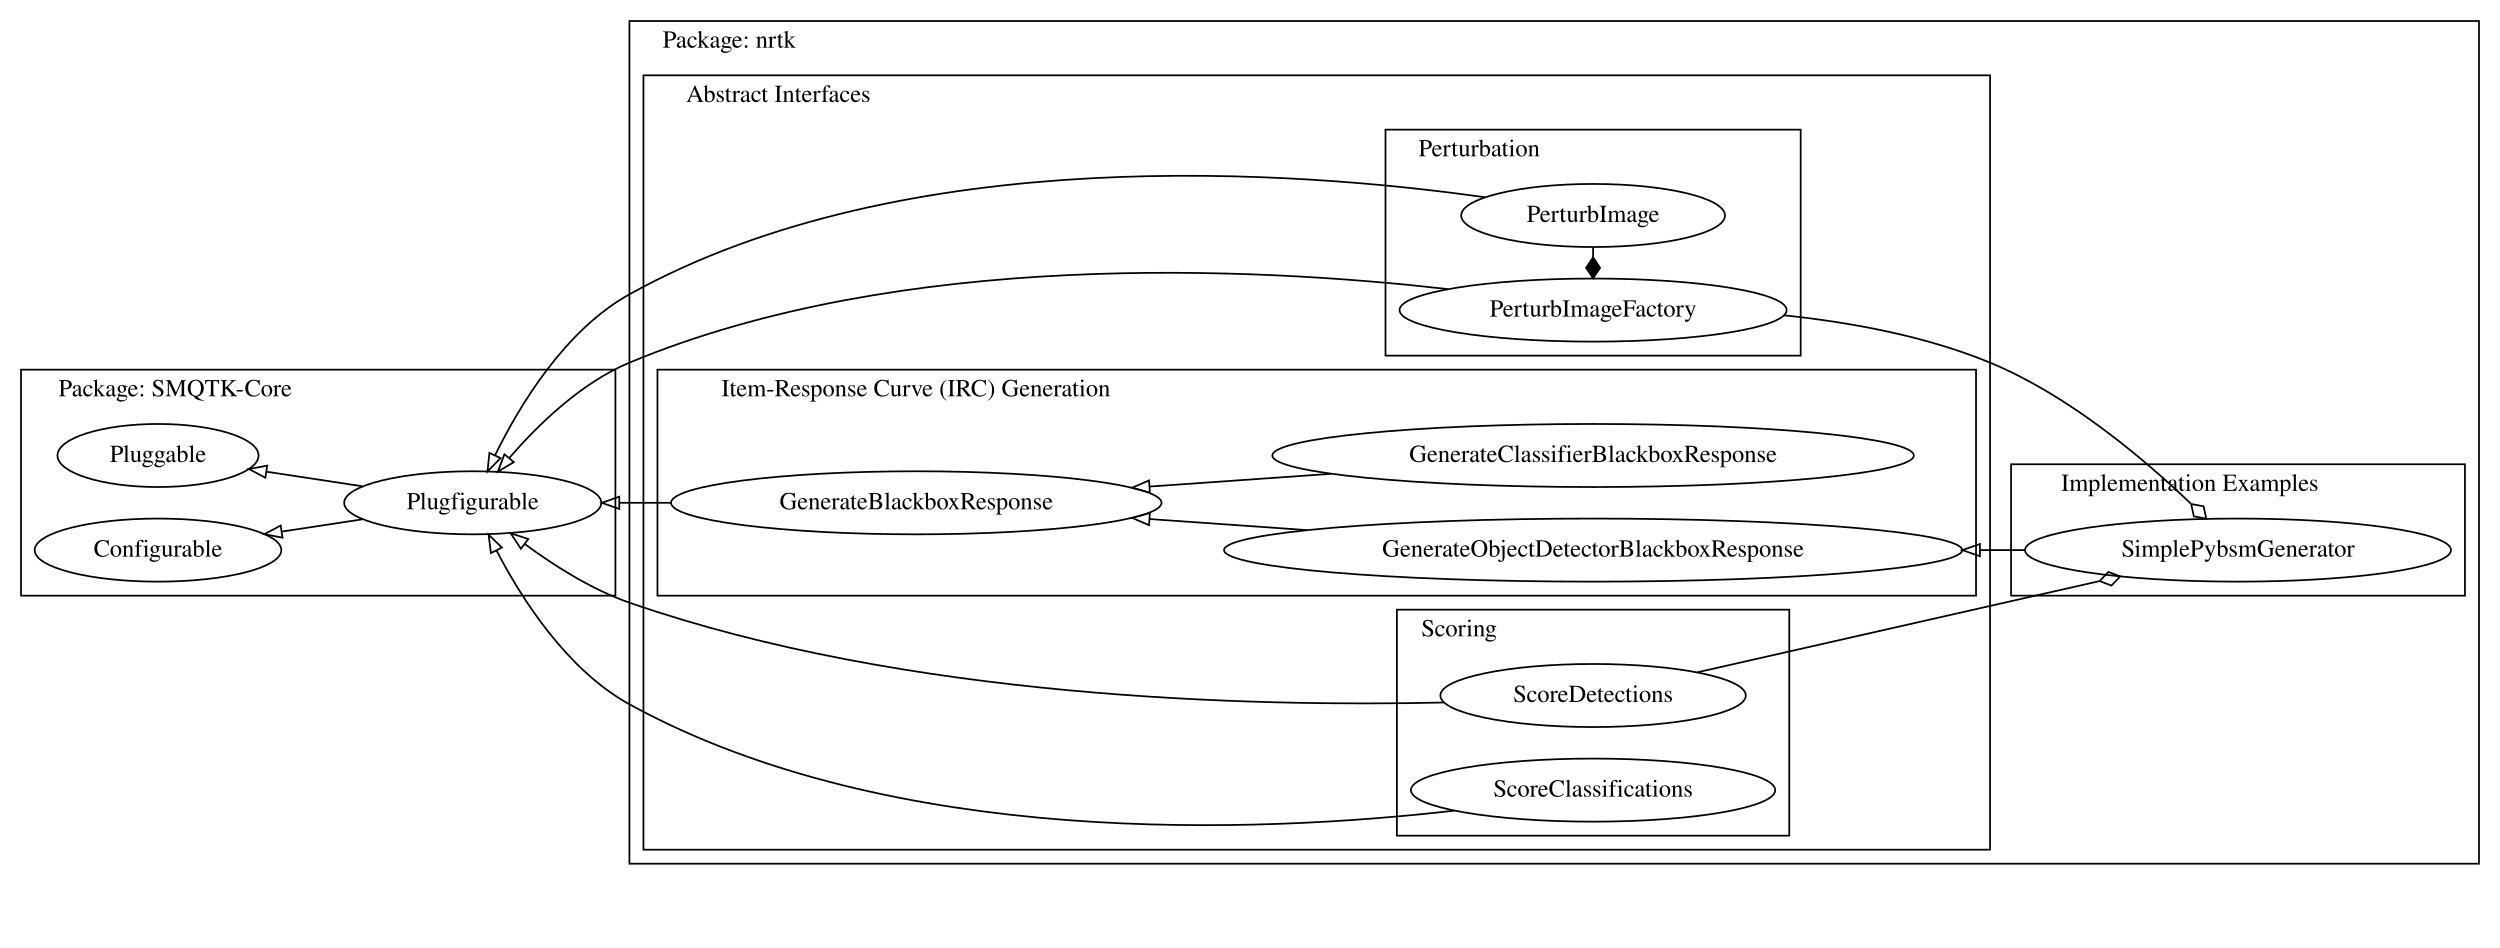
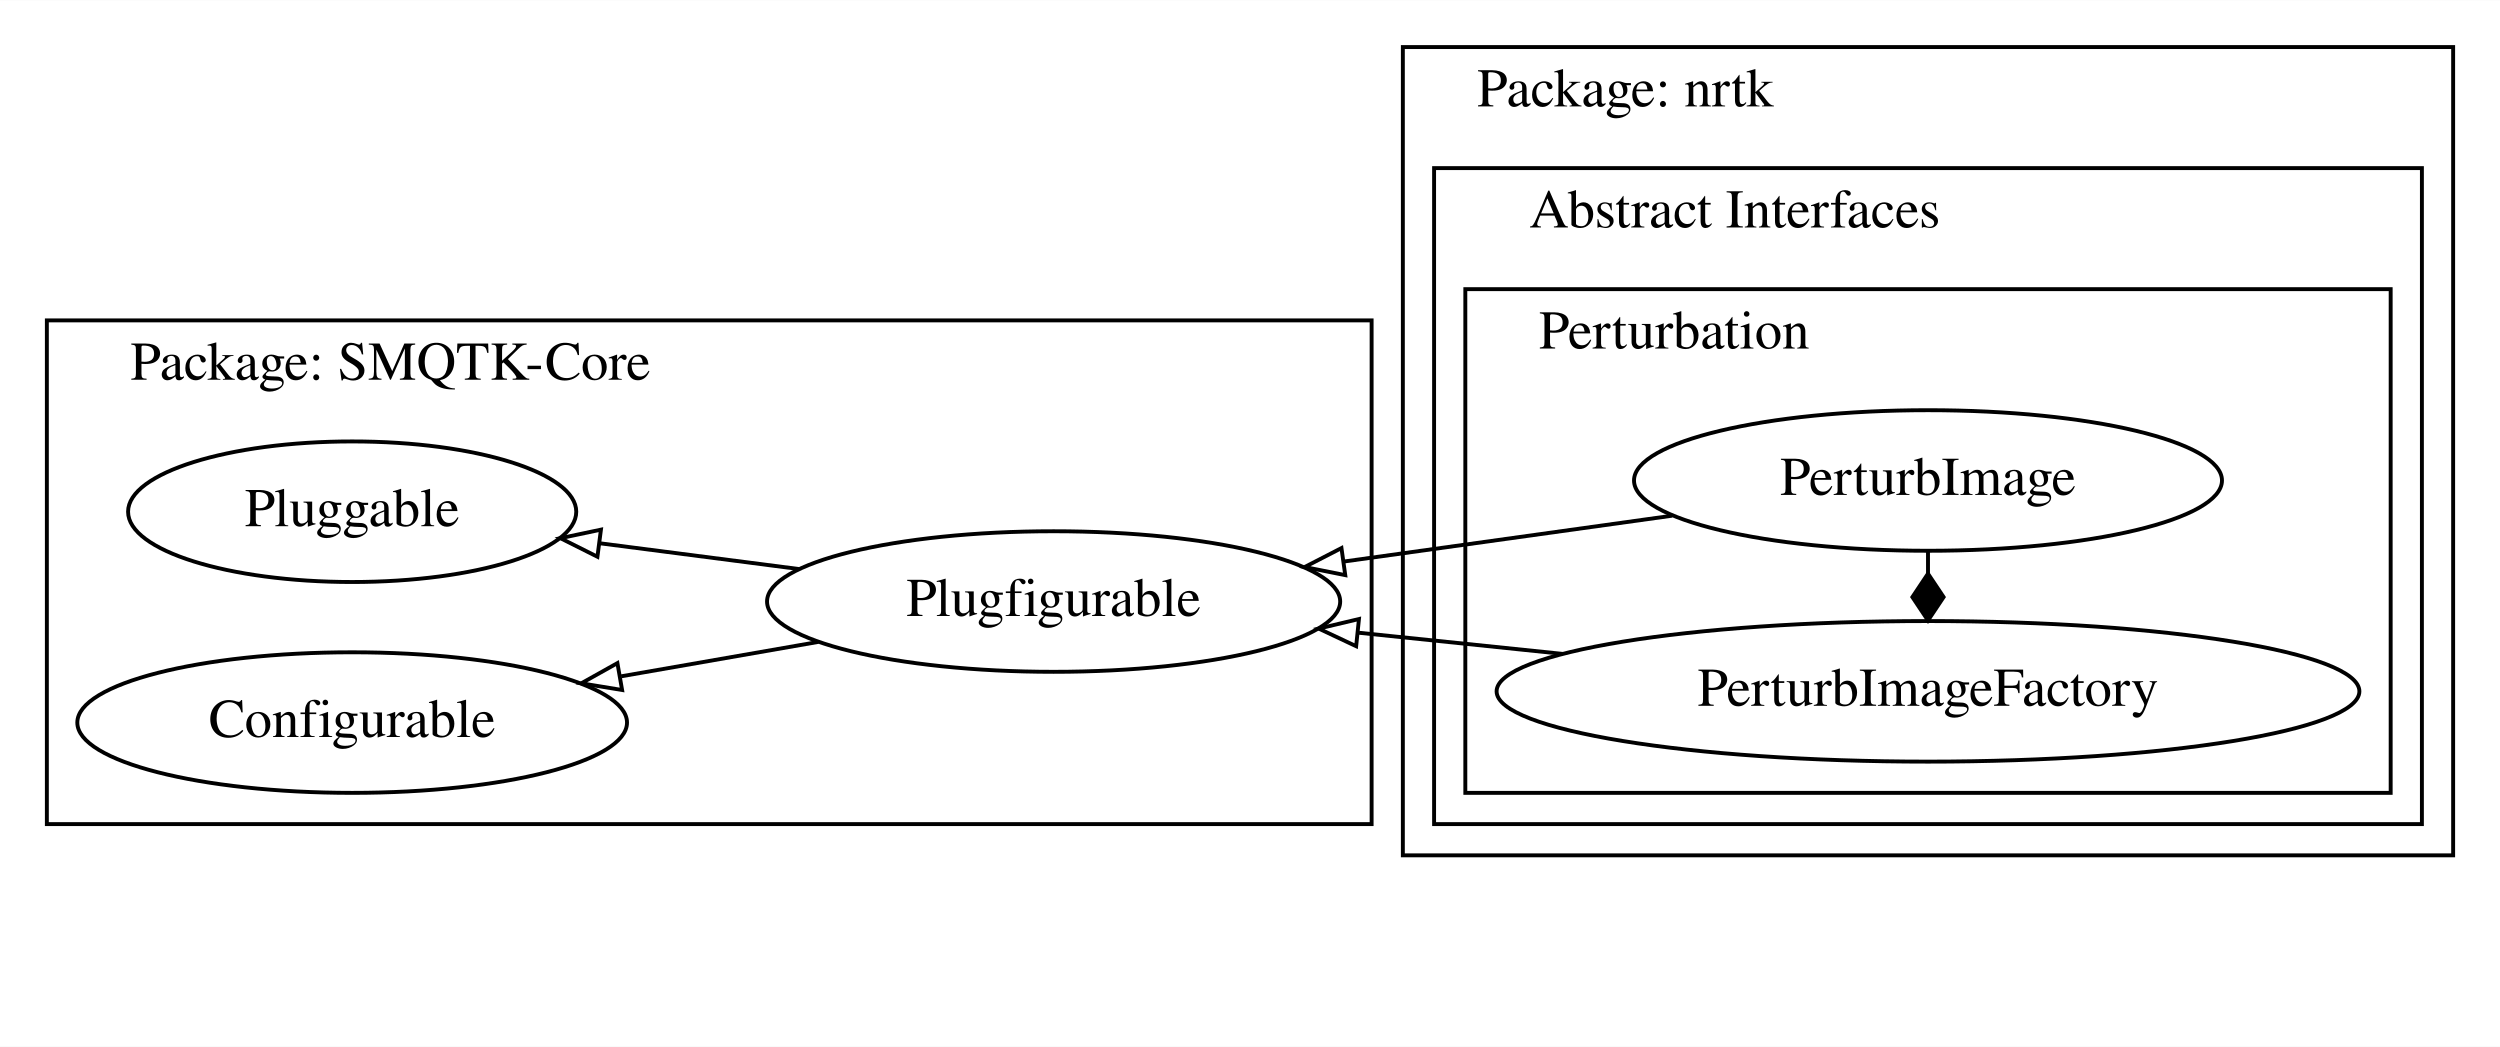
- <svg xmlns="http://www.w3.org/2000/svg" width="1427pt" height="541pt" viewBox="0.00 0.00 1426.99 541.00">
-   <g id="graph0" class="graph" transform="scale(1 1) rotate(0) translate(4 537)">
-     <polygon fill="white" stroke="transparent" points="-4,4 -4,-537 1422.99,-537 1422.99,4 -4,4" />
+ <svg xmlns="http://www.w3.org/2000/svg" width="640pt" height="268pt" viewBox="0.00 0.00 640.25 268.00">
+   <g id="graph0" class="graph" transform="scale(1 1) rotate(0) translate(4 264)">
+     <polygon fill="white" stroke="transparent" points="-4,4 -4,-264 636.25,-264 636.25,4 -4,4" />
    <g id="clust1" class="cluster">
-       <polygon fill="none" stroke="black" points="8,-197 8,-326 347.27,-326 347.27,-197 8,-197" />
-       <text text-anchor="middle" x="96" y="-310.8" font-family="Times,serif" font-size="14.00">Package: SMQTK-Core</text>
+       <polygon fill="none" stroke="black" points="8,-53 8,-182 347.27,-182 347.27,-53 8,-53" />
+       <text text-anchor="middle" x="96" y="-166.8" font-family="Times,serif" font-size="14.00">Package: SMQTK-Core</text>
    </g>
    <g id="clust2" class="cluster">
-       <polygon fill="none" stroke="black" points="355.27,-44 355.27,-525 1410.99,-525 1410.99,-44 355.27,-44" />
-       <text text-anchor="middle" x="412.27" y="-509.8" font-family="Times,serif" font-size="14.00">Package: nrtk</text>
+       <polygon fill="none" stroke="black" points="355.27,-45 355.27,-252 624.25,-252 624.25,-45 355.27,-45" />
+       <text text-anchor="middle" x="412.27" y="-236.8" font-family="Times,serif" font-size="14.00">Package: nrtk</text>
    </g>
    <g id="clust3" class="cluster">
-       <polygon fill="none" stroke="black" points="363.27,-52 363.27,-494 1131.91,-494 1131.91,-52 363.27,-52" />
-       <text text-anchor="middle" x="440.27" y="-478.8" font-family="Times,serif" font-size="14.00">Abstract Interfaces</text>
+       <polygon fill="none" stroke="black" points="363.27,-53 363.27,-221 616.25,-221 616.25,-53 363.27,-53" />
+       <text text-anchor="middle" x="440.27" y="-205.8" font-family="Times,serif" font-size="14.00">Abstract Interfaces</text>
    </g>
    <g id="clust4" class="cluster">
-       <polygon fill="none" stroke="black" points="786.84,-334 786.84,-463 1023.82,-463 1023.82,-334 786.84,-334" />
-       <text text-anchor="middle" x="840.34" y="-447.8" font-family="Times,serif" font-size="14.00">Perturbation</text>
+       <polygon fill="none" stroke="black" points="371.27,-61 371.27,-190 608.25,-190 608.25,-61 371.27,-61" />
+       <text text-anchor="middle" x="424.77" y="-174.8" font-family="Times,serif" font-size="14.00">Perturbation</text>
    </g>
-     <g id="clust5" class="cluster">
-       <polygon fill="none" stroke="black" points="371.27,-197 371.27,-326 1123.91,-326 1123.91,-197 371.27,-197" />
-       <text text-anchor="middle" x="518.77" y="-310.8" font-family="Times,serif" font-size="14.00">Item-Response Curve (IRC) Generation</text>
+     <g id="node4" class="node">
+       <ellipse fill="none" stroke="black" cx="86.19" cy="-133" rx="57.39" ry="18" />
+       <text text-anchor="middle" x="86.19" y="-129.3" font-family="Times,serif" font-size="14.00">Pluggable</text>
    </g>
-     <g id="clust6" class="cluster">
-       <polygon fill="none" stroke="black" points="793.34,-60 793.34,-189 1017.32,-189 1017.32,-60 793.34,-60" />
-       <text text-anchor="middle" x="828.84" y="-173.8" font-family="Times,serif" font-size="14.00">Scoring</text>
+     <g id="node5" class="node">
+       <ellipse fill="none" stroke="black" cx="265.83" cy="-110" rx="73.39" ry="18" />
+       <text text-anchor="middle" x="265.83" y="-106.3" font-family="Times,serif" font-size="14.00">Plugfigurable</text>
    </g>
-     <g id="clust7" class="cluster">
-       <polygon fill="none" stroke="black" points="1143.91,-197 1143.91,-272 1402.99,-272 1402.99,-197 1143.91,-197" />
-       <text text-anchor="middle" x="1245.91" y="-256.8" font-family="Times,serif" font-size="14.00">Implementation Examples</text>
+     <g id="edge3" class="edge">
+       <path fill="none" stroke="black" d="M149.62,-124.92C166.13,-122.78 183.99,-120.47 200.6,-118.32" />
+       <polygon fill="none" stroke="black" points="149,-121.47 139.53,-126.22 149.9,-128.41 149,-121.47" />
+     </g>
+     <g id="node7" class="node">
+       <ellipse fill="none" stroke="black" cx="489.76" cy="-141" rx="75.29" ry="18" />
+       <text text-anchor="middle" x="489.76" y="-137.3" font-family="Times,serif" font-size="14.00">PerturbImage</text>
+     </g>
+     <g id="edge5" class="edge">
+       <path fill="none" stroke="black" d="M340.34,-120.27C367.46,-124.06 397.96,-128.32 424.22,-131.98" />
+       <polygon fill="none" stroke="black" points="340.52,-116.76 330.13,-118.84 339.55,-123.69 340.52,-116.76" />
+     </g>
+     <g id="node8" class="node">
+       <ellipse fill="none" stroke="black" cx="489.76" cy="-87" rx="110.48" ry="18" />
+       <text text-anchor="middle" x="489.76" y="-83.3" font-family="Times,serif" font-size="14.00">PerturbImageFactory</text>
+     </g>
+     <g id="edge6" class="edge">
+       <path fill="none" stroke="black" d="M344.03,-102C360.86,-100.26 378.83,-98.39 396.19,-96.59" />
+       <polygon fill="none" stroke="black" points="343.31,-98.56 333.72,-103.07 344.03,-105.52 343.31,-98.56" />
    </g>
    <g id="node6" class="node">
-       <ellipse fill="none" stroke="black" cx="86.19" cy="-277" rx="57.39" ry="18" />
-       <text text-anchor="middle" x="86.19" y="-273.3" font-family="Times,serif" font-size="14.00">Pluggable</text>
+       <ellipse fill="none" stroke="black" cx="86.19" cy="-79" rx="70.39" ry="18" />
+       <text text-anchor="middle" x="86.19" y="-75.3" font-family="Times,serif" font-size="14.00">Configurable</text>
    </g>
-     <g id="node7" class="node">
-       <ellipse fill="none" stroke="black" cx="265.83" cy="-250" rx="73.39" ry="18" />
-       <text text-anchor="middle" x="265.83" y="-246.3" font-family="Times,serif" font-size="14.00">Plugfigurable</text>
-     </g>
-     <g id="edge5" class="edge">
-       <path fill="none" stroke="black" d="M148.27,-267.72C165.92,-265.03 185.18,-262.11 202.88,-259.42" />
-       <polygon fill="none" stroke="black" points="147.46,-264.3 138.1,-269.26 148.51,-271.22 147.46,-264.3" />
-     </g>
-     <g id="node9" class="node">
-       <ellipse fill="none" stroke="black" cx="905.33" cy="-414" rx="75.29" ry="18" />
-       <text text-anchor="middle" x="905.33" y="-410.3" font-family="Times,serif" font-size="14.00">PerturbImage</text>
+     <g id="edge4" class="edge">
+       <path fill="none" stroke="black" d="M155.08,-90.85C171.72,-93.75 189.41,-96.84 205.62,-99.67" />
+       <polygon fill="none" stroke="black" points="155.32,-87.34 144.87,-89.06 154.12,-94.23 155.32,-87.34" />
    </g>
    <g id="edge7" class="edge">
-       <path fill="none" stroke="black" d="M278.66,-277.28C292.54,-305.6 318.43,-348.55 355.27,-369 513.32,-456.73 737.27,-439.45 843.67,-424.39" />
-       <polygon fill="none" stroke="black" points="281.69,-275.49 274.26,-267.93 275.36,-278.47 281.69,-275.49" />
-     </g>
-     <g id="node10" class="node">
-       <ellipse fill="none" stroke="black" cx="905.33" cy="-360" rx="110.48" ry="18" />
-       <text text-anchor="middle" x="905.33" y="-356.3" font-family="Times,serif" font-size="14.00">PerturbImageFactory</text>
-     </g>
-     <g id="edge8" class="edge">
-       <path fill="none" stroke="black" d="M286.8,-275.72C303.01,-294.45 327.64,-318.48 355.27,-330 510.36,-394.65 711.72,-384.58 822.42,-371.98" />
-       <polygon fill="none" stroke="black" points="289.28,-273.23 280.18,-267.81 283.91,-277.72 289.28,-273.23" />
-     </g>
-     <g id="node11" class="node">
-       <ellipse fill="none" stroke="black" cx="519.01" cy="-250" rx="139.98" ry="18" />
-       <text text-anchor="middle" x="519.01" y="-246.3" font-family="Times,serif" font-size="14.00">GenerateBlackboxResponse</text>
-     </g>
-     <g id="edge9" class="edge">
-       <path fill="none" stroke="black" d="M349.7,-250C359.26,-250 369.2,-250 379.25,-250" />
-       <polygon fill="none" stroke="black" points="349.48,-246.5 339.48,-250 349.48,-253.5 349.48,-246.5" />
-     </g>
-     <g id="node12" class="node">
-       <ellipse fill="none" stroke="black" cx="905.33" cy="-140" rx="87.18" ry="18" />
-       <text text-anchor="middle" x="905.33" y="-136.3" font-family="Times,serif" font-size="14.00">ScoreDetections</text>
-     </g>
-     <g id="edge10" class="edge">
-       <path fill="none" stroke="black" d="M295.59,-226.44C312.05,-214.3 333.67,-200.5 355.27,-193 512.9,-138.24 710.33,-133.47 820.34,-136.01" />
-       <polygon fill="none" stroke="black" points="293.33,-223.76 287.48,-232.59 297.56,-229.33 293.33,-223.76" />
-     </g>
-     <g id="node13" class="node">
-       <ellipse fill="none" stroke="black" cx="905.33" cy="-86" rx="103.98" ry="18" />
-       <text text-anchor="middle" x="905.33" y="-82.3" font-family="Times,serif" font-size="14.00">ScoreClassifications</text>
-     </g>
-     <g id="edge11" class="edge">
-       <path fill="none" stroke="black" d="M279.4,-222.77C293.62,-195.43 319.53,-154.63 355.27,-135 505.44,-52.56 714.04,-61.45 825.95,-74.26" />
-       <polygon fill="none" stroke="black" points="276.22,-221.31 274.87,-231.82 282.48,-224.45 276.22,-221.31" />
-     </g>
-     <g id="node8" class="node">
-       <ellipse fill="none" stroke="black" cx="86.19" cy="-223" rx="70.39" ry="18" />
-       <text text-anchor="middle" x="86.19" y="-219.3" font-family="Times,serif" font-size="14.00">Configurable</text>
-     </g>
-     <g id="edge6" class="edge">
-       <path fill="none" stroke="black" d="M157.15,-233.63C172.27,-235.93 188.14,-238.34 202.92,-240.59" />
-       <polygon fill="none" stroke="black" points="157.25,-230.11 146.84,-232.07 156.2,-237.03 157.25,-230.11" />
-     </g>
-     <g id="edge12" class="edge">
-       <path fill="none" stroke="black" d="M905.33,-390.27C905.33,-392.11 905.33,-393.95 905.33,-395.79" />
-       <polygon fill="black" stroke="black" points="905.33,-390.14 901.33,-384.14 905.33,-378.14 909.33,-384.14 905.33,-390.14" />
-     </g>
-     <g id="node14" class="node">
-       <ellipse fill="none" stroke="black" cx="905.33" cy="-223" rx="210.66" ry="18" />
-       <text text-anchor="middle" x="905.33" y="-219.3" font-family="Times,serif" font-size="14.00">GenerateObjectDetectorBlackboxResponse</text>
-     </g>
-     <g id="edge13" class="edge">
-       <path fill="none" stroke="black" d="M652.28,-240.71C681.21,-238.68 712.15,-236.5 742.09,-234.4" />
-       <polygon fill="none" stroke="black" points="651.87,-237.23 642.14,-241.42 652.36,-244.21 651.87,-237.23" />
-     </g>
-     <g id="node15" class="node">
-       <ellipse fill="none" stroke="black" cx="905.33" cy="-277" rx="183.07" ry="18" />
-       <text text-anchor="middle" x="905.33" y="-273.3" font-family="Times,serif" font-size="14.00">GenerateClassifierBlackboxResponse</text>
-     </g>
-     <g id="edge14" class="edge">
-       <path fill="none" stroke="black" d="M652.41,-259.3C685.77,-261.65 721.81,-264.18 755.91,-266.57" />
-       <polygon fill="none" stroke="black" points="652.36,-255.79 642.14,-258.58 651.87,-262.77 652.36,-255.79" />
-     </g>
-     <g id="node16" class="node">
-       <ellipse fill="none" stroke="black" cx="1273.45" cy="-223" rx="121.58" ry="18" />
-       <text text-anchor="middle" x="1273.45" y="-219.3" font-family="Times,serif" font-size="14.00">SimplePybsmGenerator</text>
-     </g>
-     <g id="edge15" class="edge">
-       <path fill="none" stroke="black" d="M1126.32,-223C1134.97,-223 1143.51,-223 1151.85,-223" />
-       <polygon fill="none" stroke="black" points="1126.12,-219.5 1116.12,-223 1126.12,-226.5 1126.12,-219.5" />
-     </g>
-     <g id="edge16" class="edge">
-       <path fill="none" stroke="black" d="M1246.39,-249.65C1220.03,-274.84 1176.85,-311.45 1131.91,-330 1095.21,-345.15 1052.56,-353.03 1014.29,-357.01" />
-       <polygon fill="none" stroke="black" points="1246.72,-249.33 1248.23,-242.27 1255.31,-240.95 1253.81,-248 1246.72,-249.33" />
-     </g>
-     <g id="edge17" class="edge">
-       <path fill="none" stroke="black" d="M1194.13,-205.25C1125.35,-189.65 1026.84,-167.32 964.75,-153.24" />
-       <polygon fill="none" stroke="black" points="1194.48,-205.32 1201.22,-202.75 1206.19,-207.98 1199.45,-210.55 1194.48,-205.32" />
+       <path fill="none" stroke="black" d="M489.76,-117.27C489.76,-119.11 489.76,-120.95 489.76,-122.79" />
+       <polygon fill="black" stroke="black" points="489.76,-117.14 485.76,-111.14 489.76,-105.14 493.76,-111.14 489.76,-117.14" />
    </g>
  </g>
</svg>
